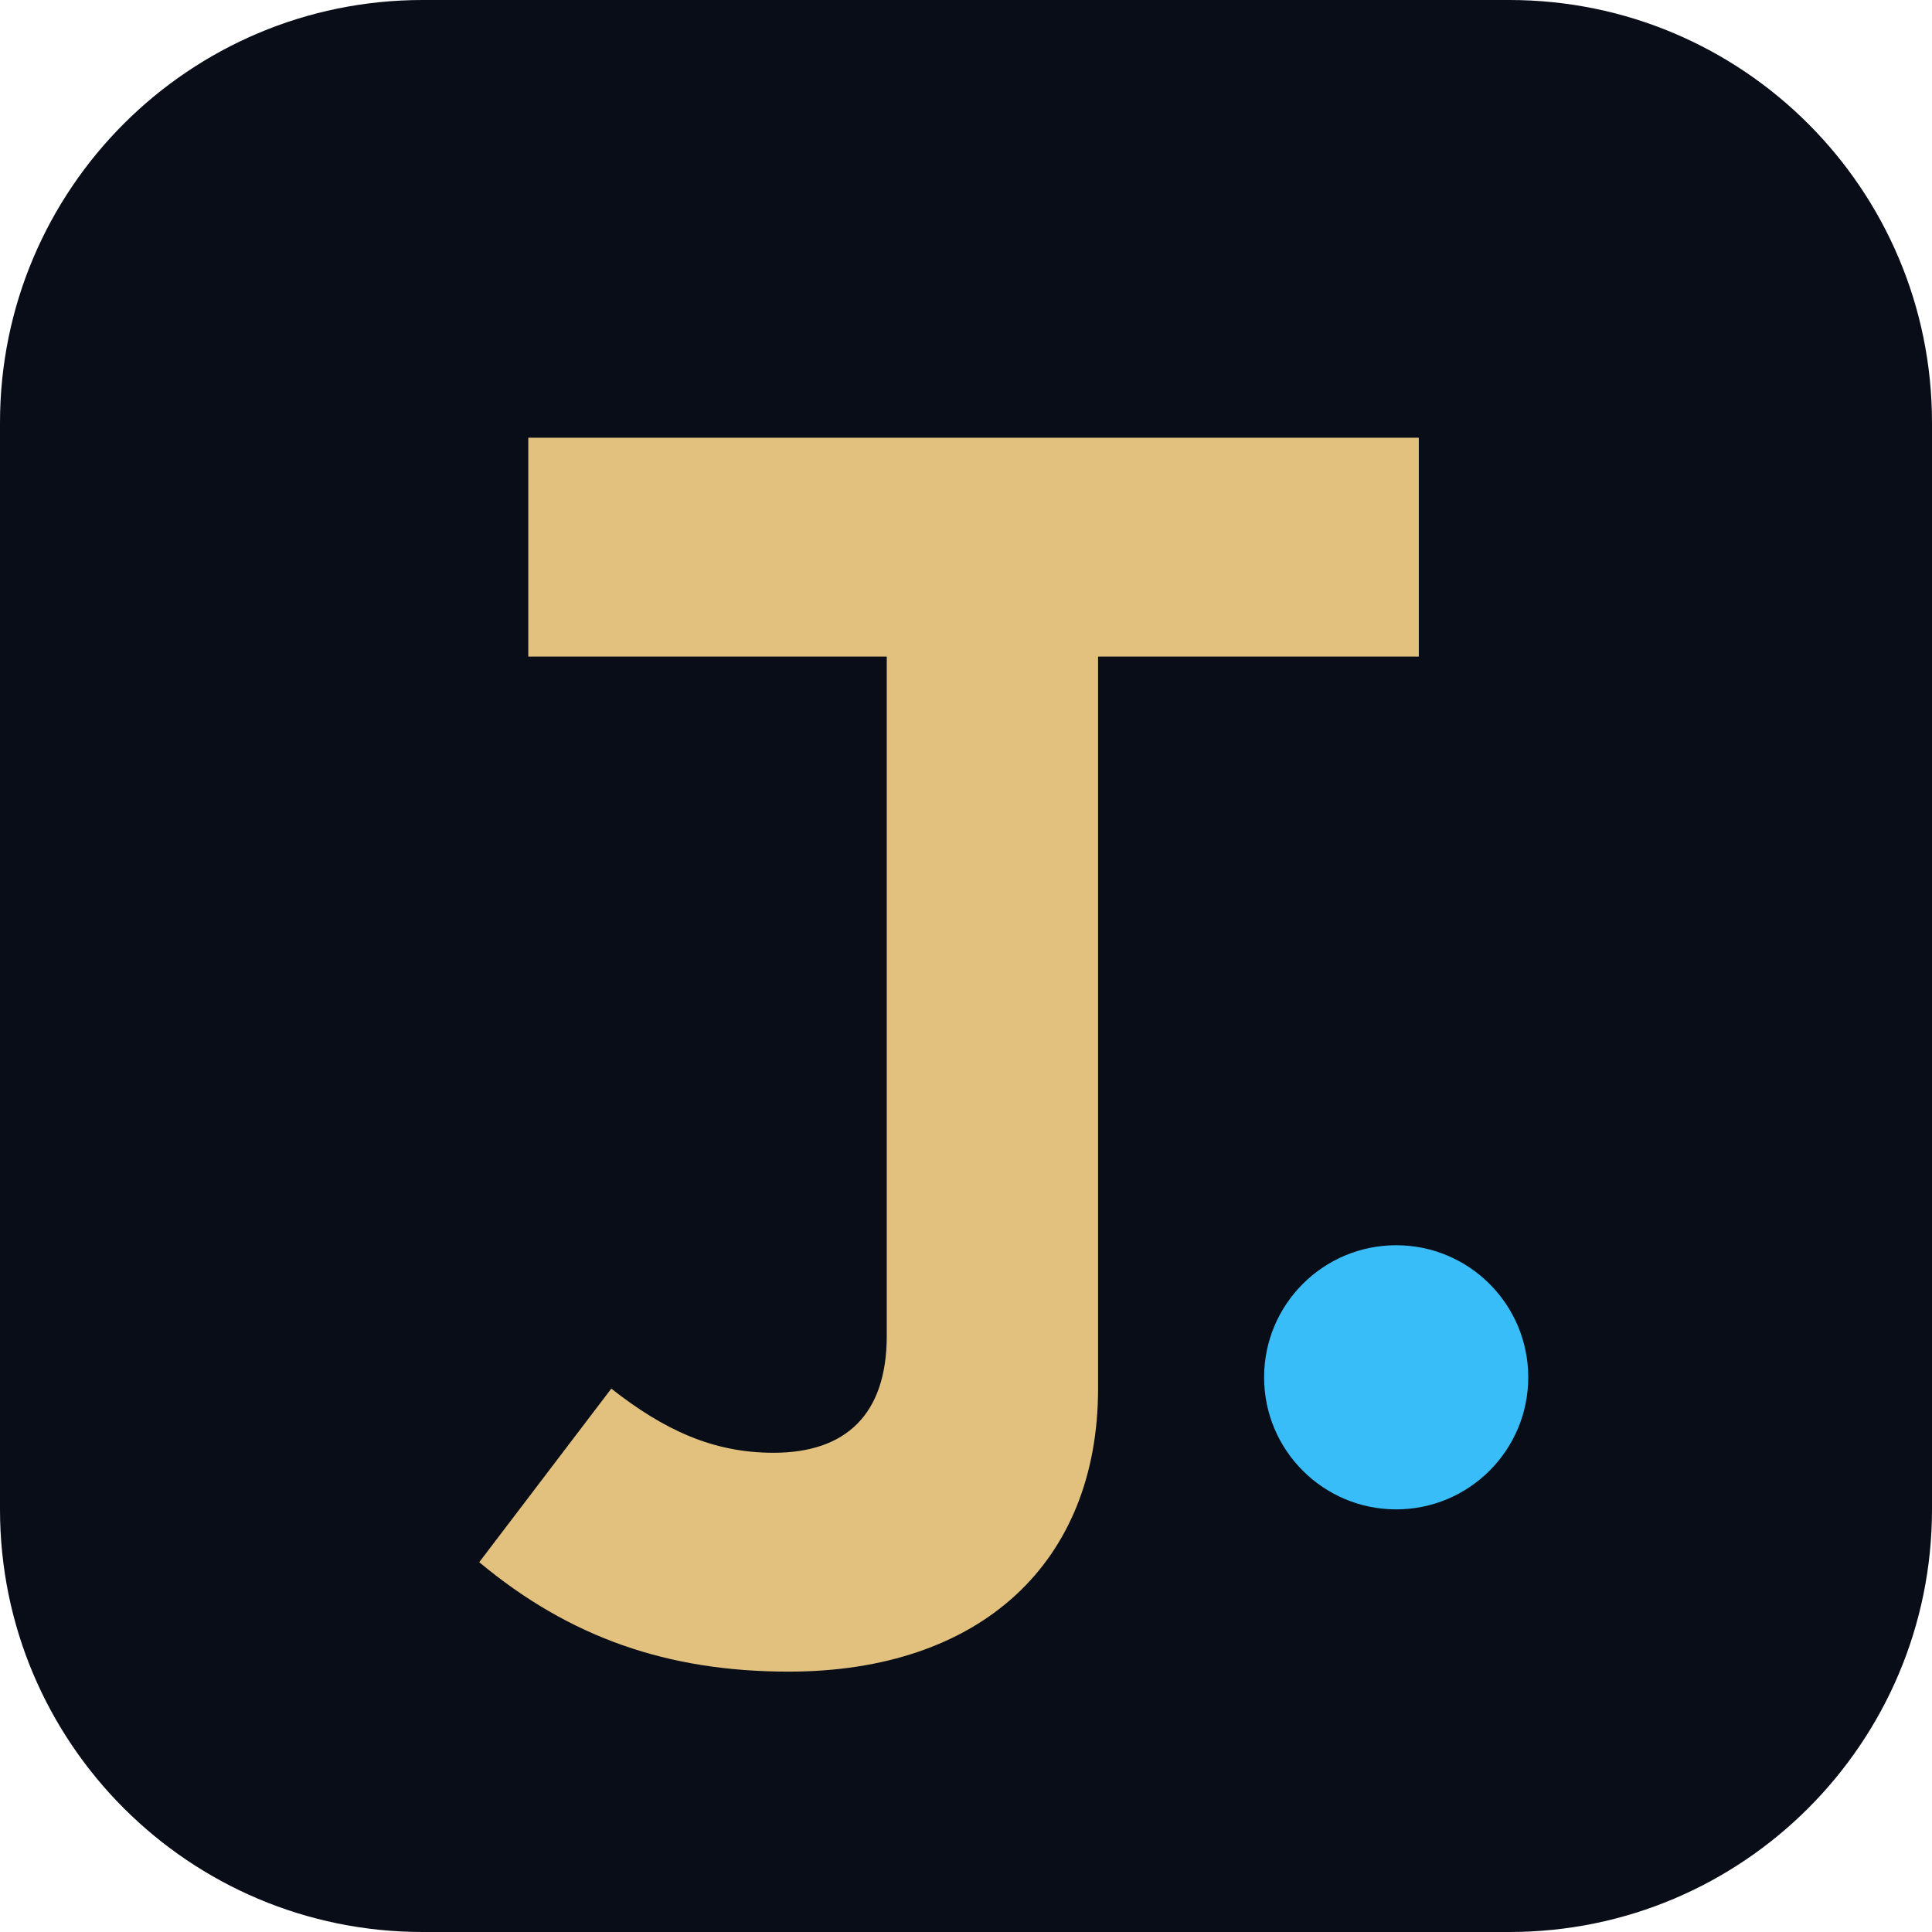
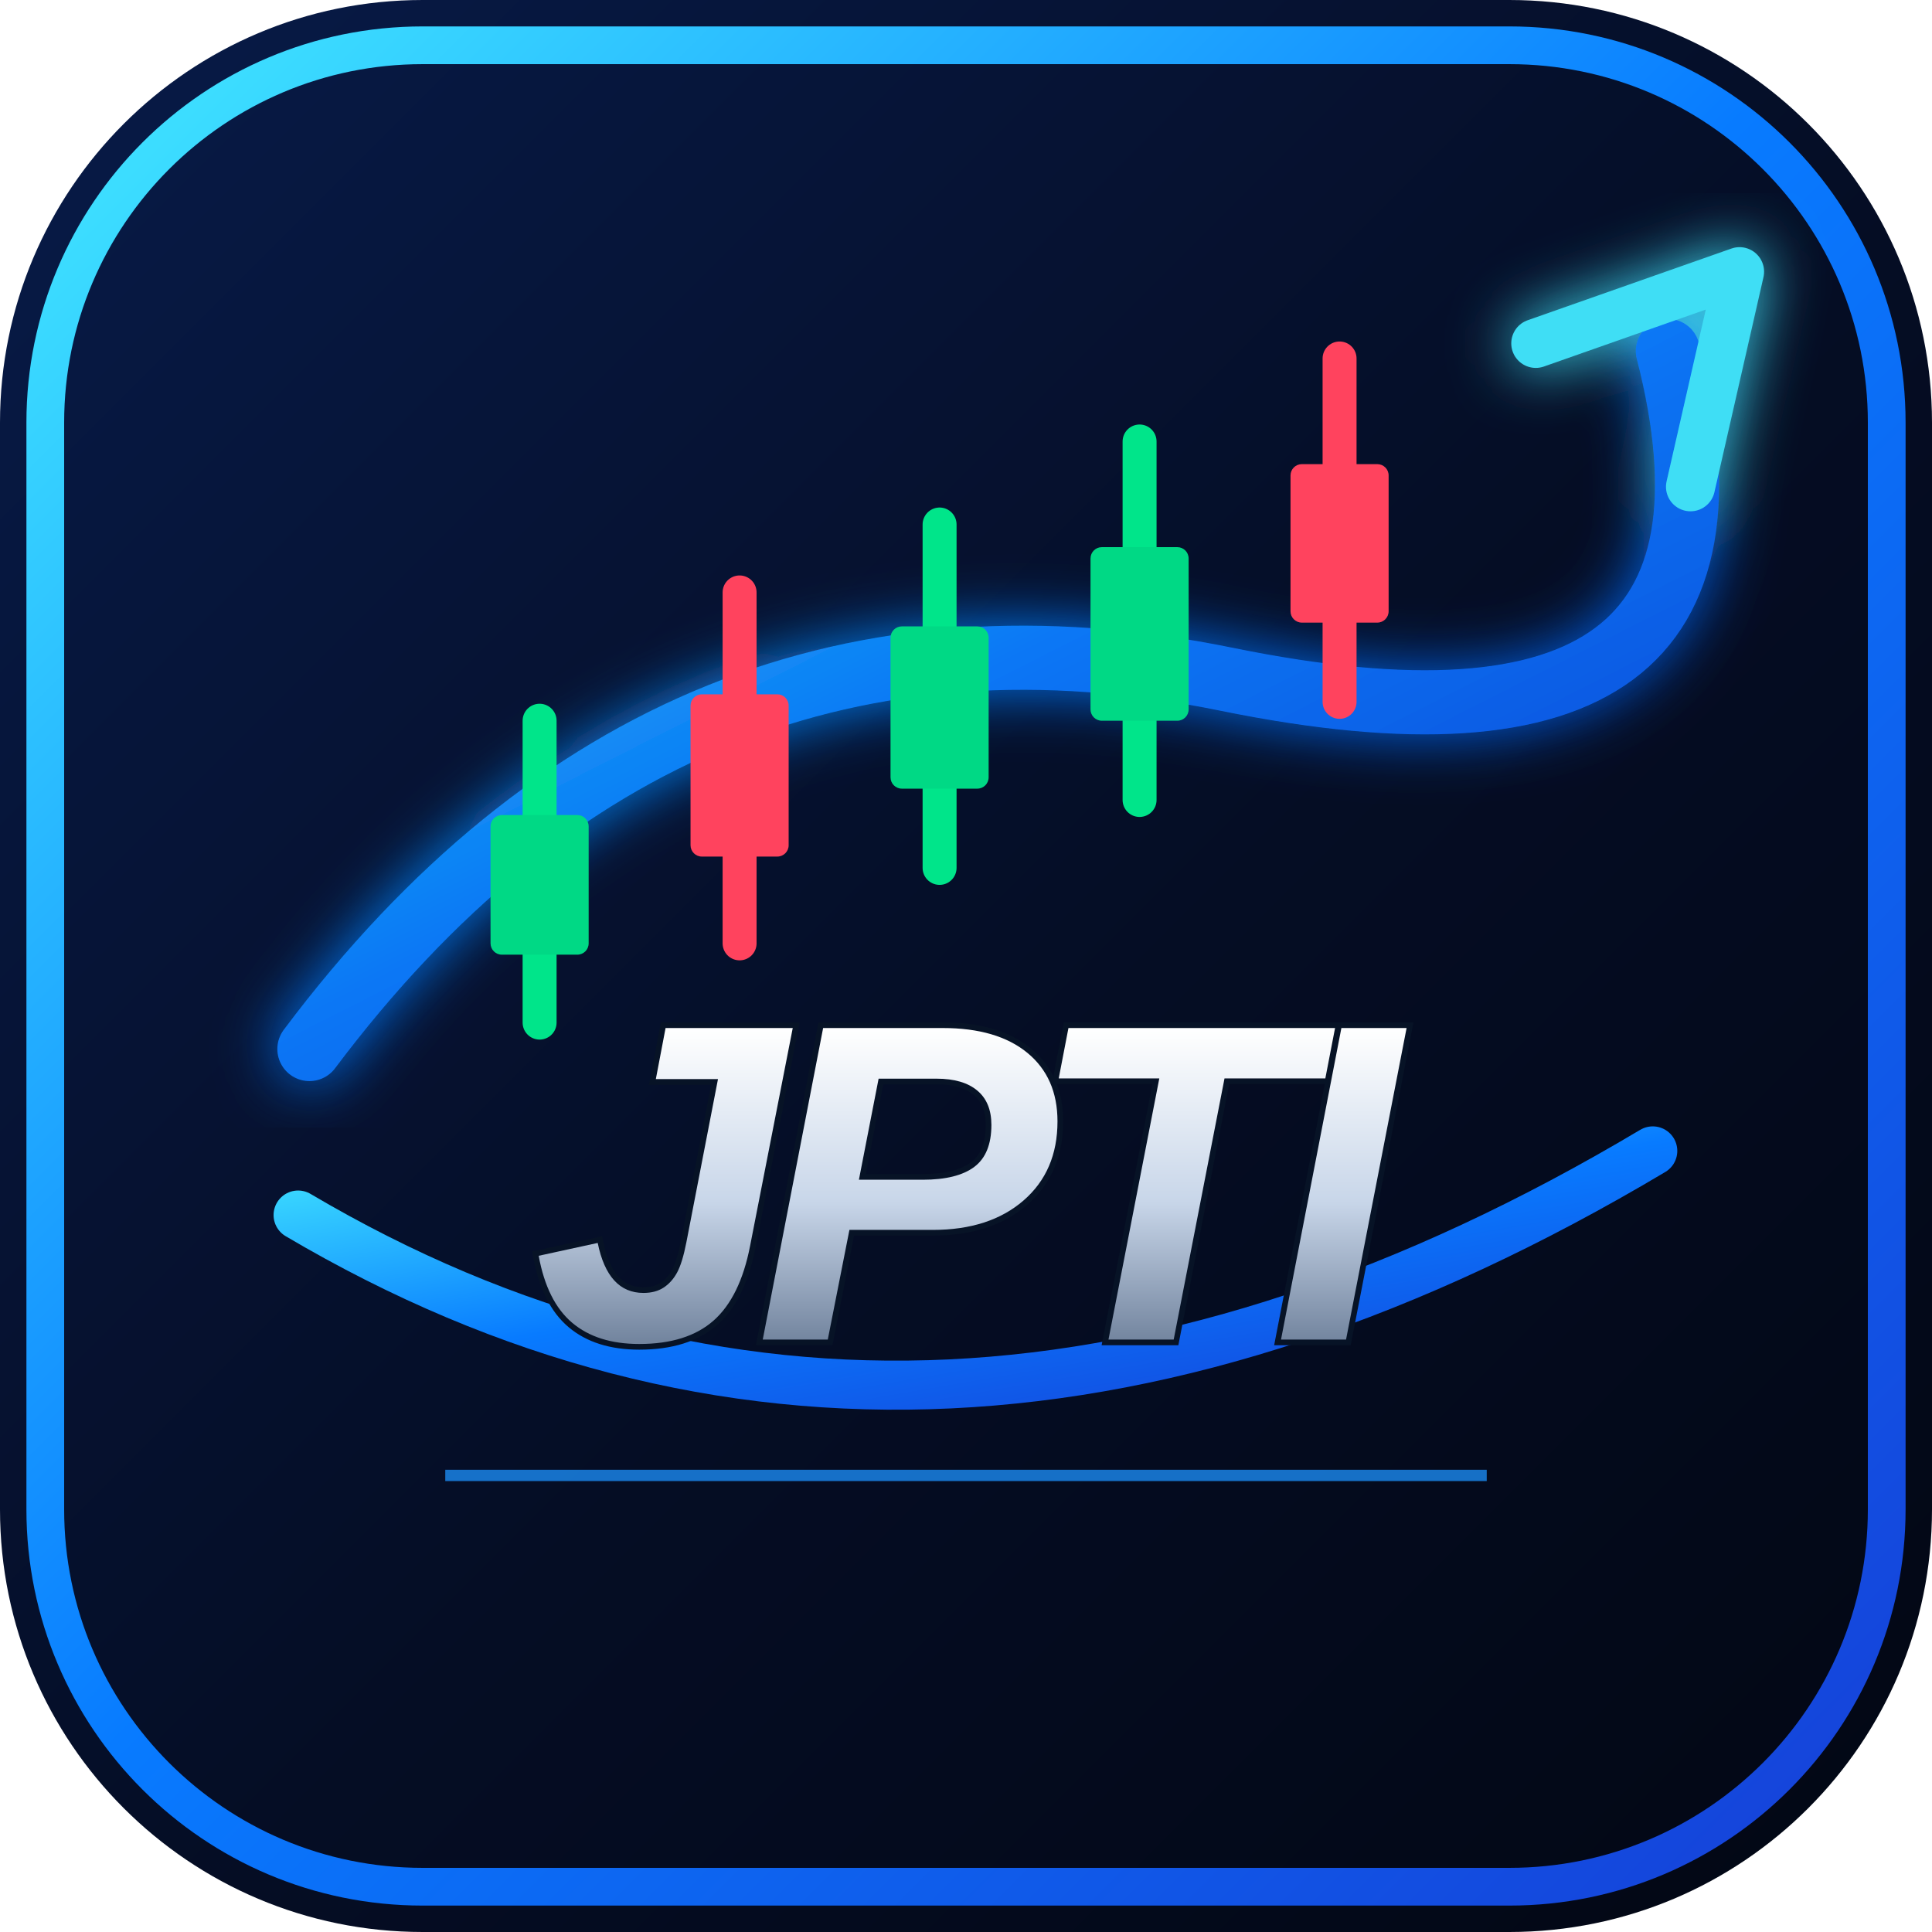
<svg xmlns="http://www.w3.org/2000/svg" viewBox="0 0 512 512">
-   <rect width="512" height="512" rx="112" fill="#080d18" />
-   <path d="M140 116h236v58H291v194c0 46-31 75-82 75-32 0-58-9-82-29l35-46c14 11 27 17 43 17 19 0 30-10 30-31V174H140z" fill="#e2c17e" />
-   <circle cx="370" cy="365" r="35" fill="#38bdf8" />
+   <defs>
+     <linearGradient id="bg" x2="1" y2="1">
+       <stop stop-color="#071b49" />
+       <stop offset=".55" stop-color="#050d24" />
+       <stop offset="1" stop-color="#020713" />
+     </linearGradient>
+     <linearGradient id="blue" x2="1" y2="1">
+       <stop stop-color="#42e8ff" />
+       <stop offset=".48" stop-color="#087bff" />
+       <stop offset="1" stop-color="#1640d8" />
+     </linearGradient>
+     <linearGradient id="silver" x2="0" y2="1">
+       <stop stop-color="#fff" />
+       <stop offset=".55" stop-color="#c8d6e9" />
+       <stop offset="1" stop-color="#71839d" />
+     </linearGradient>
+     <filter id="glow">
+       <feGaussianBlur stdDeviation="8" result="b" />
+       <feMerge>
+         <feMergeNode in="b" />
+         <feMergeNode in="SourceGraphic" />
+       </feMerge>
+     </filter>
+   </defs>
+   <rect width="512" height="512" rx="112" fill="url(#bg)" />
+   <rect x="12" y="12" width="488" height="488" rx="100" fill="none" stroke="url(#blue)" stroke-width="10" />
+   <g opacity=".95" filter="url(#glow)">
+     <path d="M82 278 Q178 150 325 180 T442 93" fill="none" stroke="url(#blue)" stroke-width="17" stroke-linecap="round" />
+     <path d="M407 91 461 72 448 129" fill="none" stroke="#42e8ff" stroke-width="13" stroke-linecap="round" stroke-linejoin="round" />
+   </g>
+   <g stroke-width="9" stroke-linecap="round">
+     <path d="M143 191v80M143 211v35" stroke="#00e58a" />
+     <rect x="130" y="216" width="26" height="37" rx="3" fill="#00d985" />
+     <path d="M196 157v93M196 177v44" stroke="#ff435e" />
+     <rect x="183" y="184" width="26" height="43" rx="3" fill="#ff435e" />
+     <path d="M249 139v91M249 159v44" stroke="#00e58a" />
+     <rect x="236" y="166" width="26" height="43" rx="3" fill="#00d985" />
+     <path d="M302 117v95M302 137v48" stroke="#00e58a" />
+     <rect x="289" y="145" width="26" height="46" rx="3" fill="#00d985" />
+     <path d="M355 95v91M355 115v44" stroke="#ff435e" />
+     <rect x="342" y="123" width="26" height="42" rx="3" fill="#ff435e" />
+   </g>
+   <path d="M79 322 Q245 420 438 305" fill="none" stroke="url(#blue)" stroke-width="13" stroke-linecap="round" />
+   <text x="256" y="355" text-anchor="middle" font-family="Arial,Helvetica,sans-serif" font-size="120" font-weight="900" font-style="italic" letter-spacing="-8" fill="url(#silver)" stroke="#071326" stroke-width="3" paint-order="stroke">JPTI</text>
+   <path d="M118 391h276" stroke="#1c91ff" stroke-width="3" opacity=".75" />
</svg>
